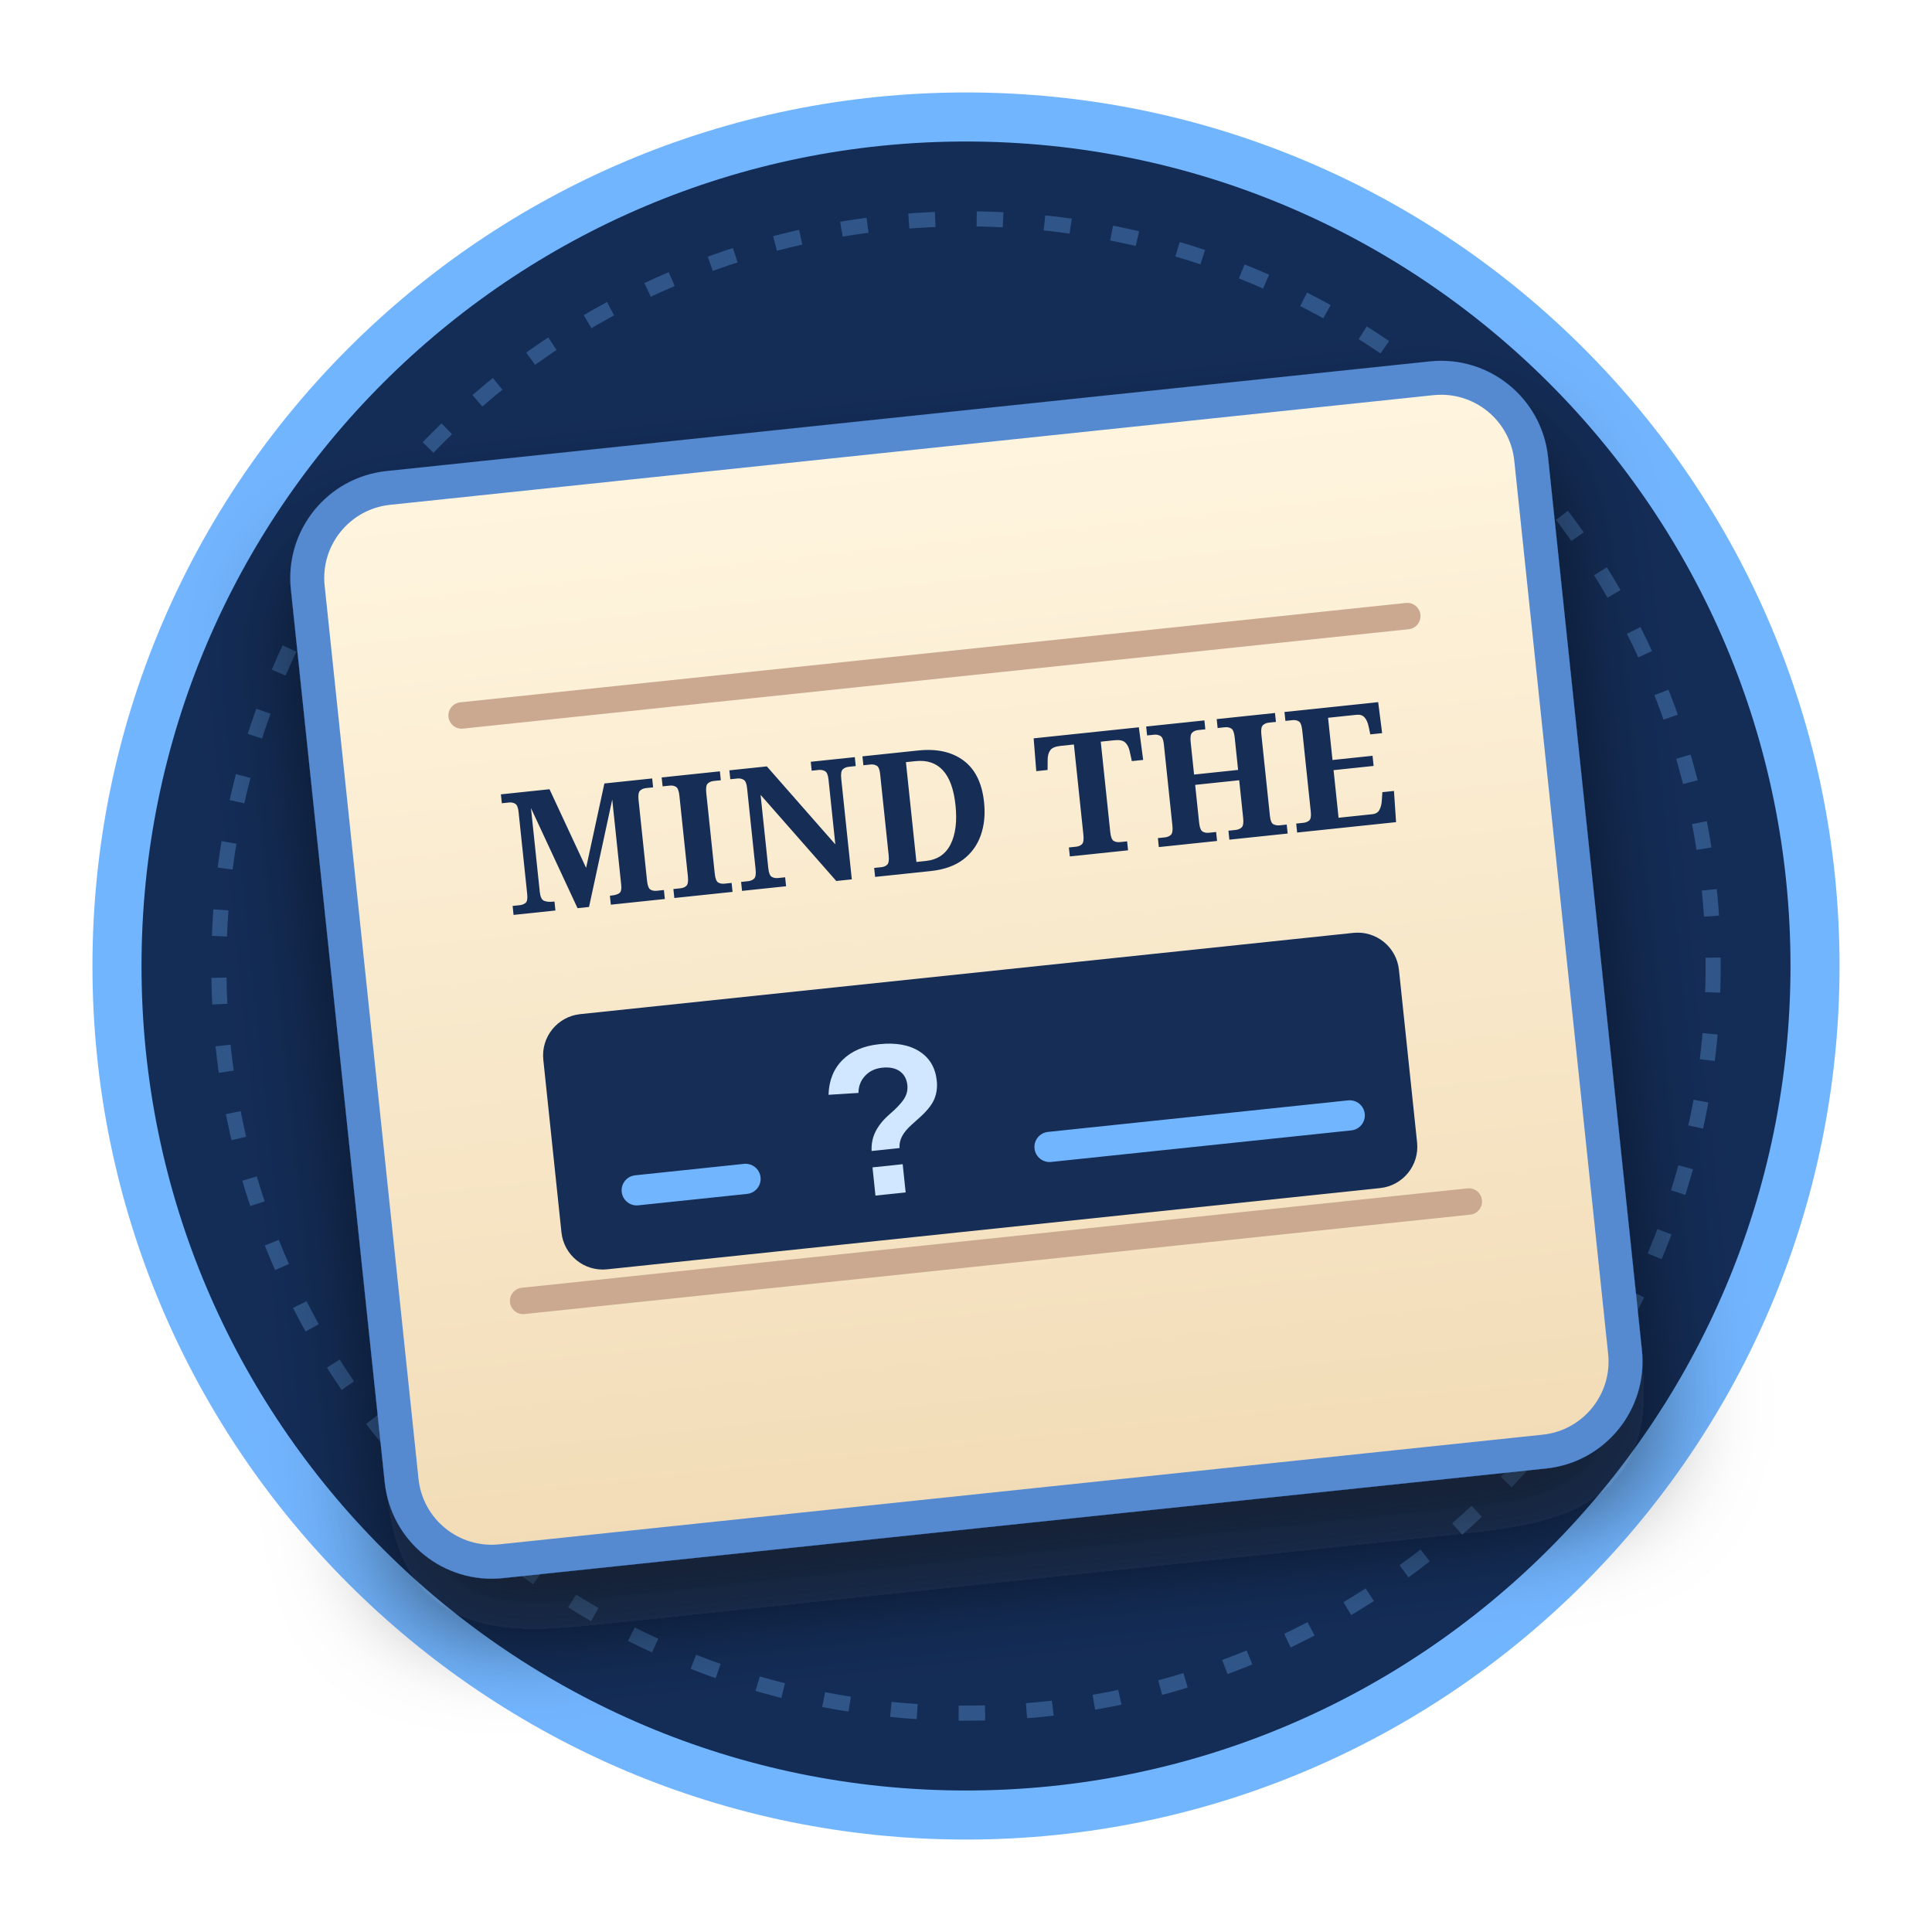
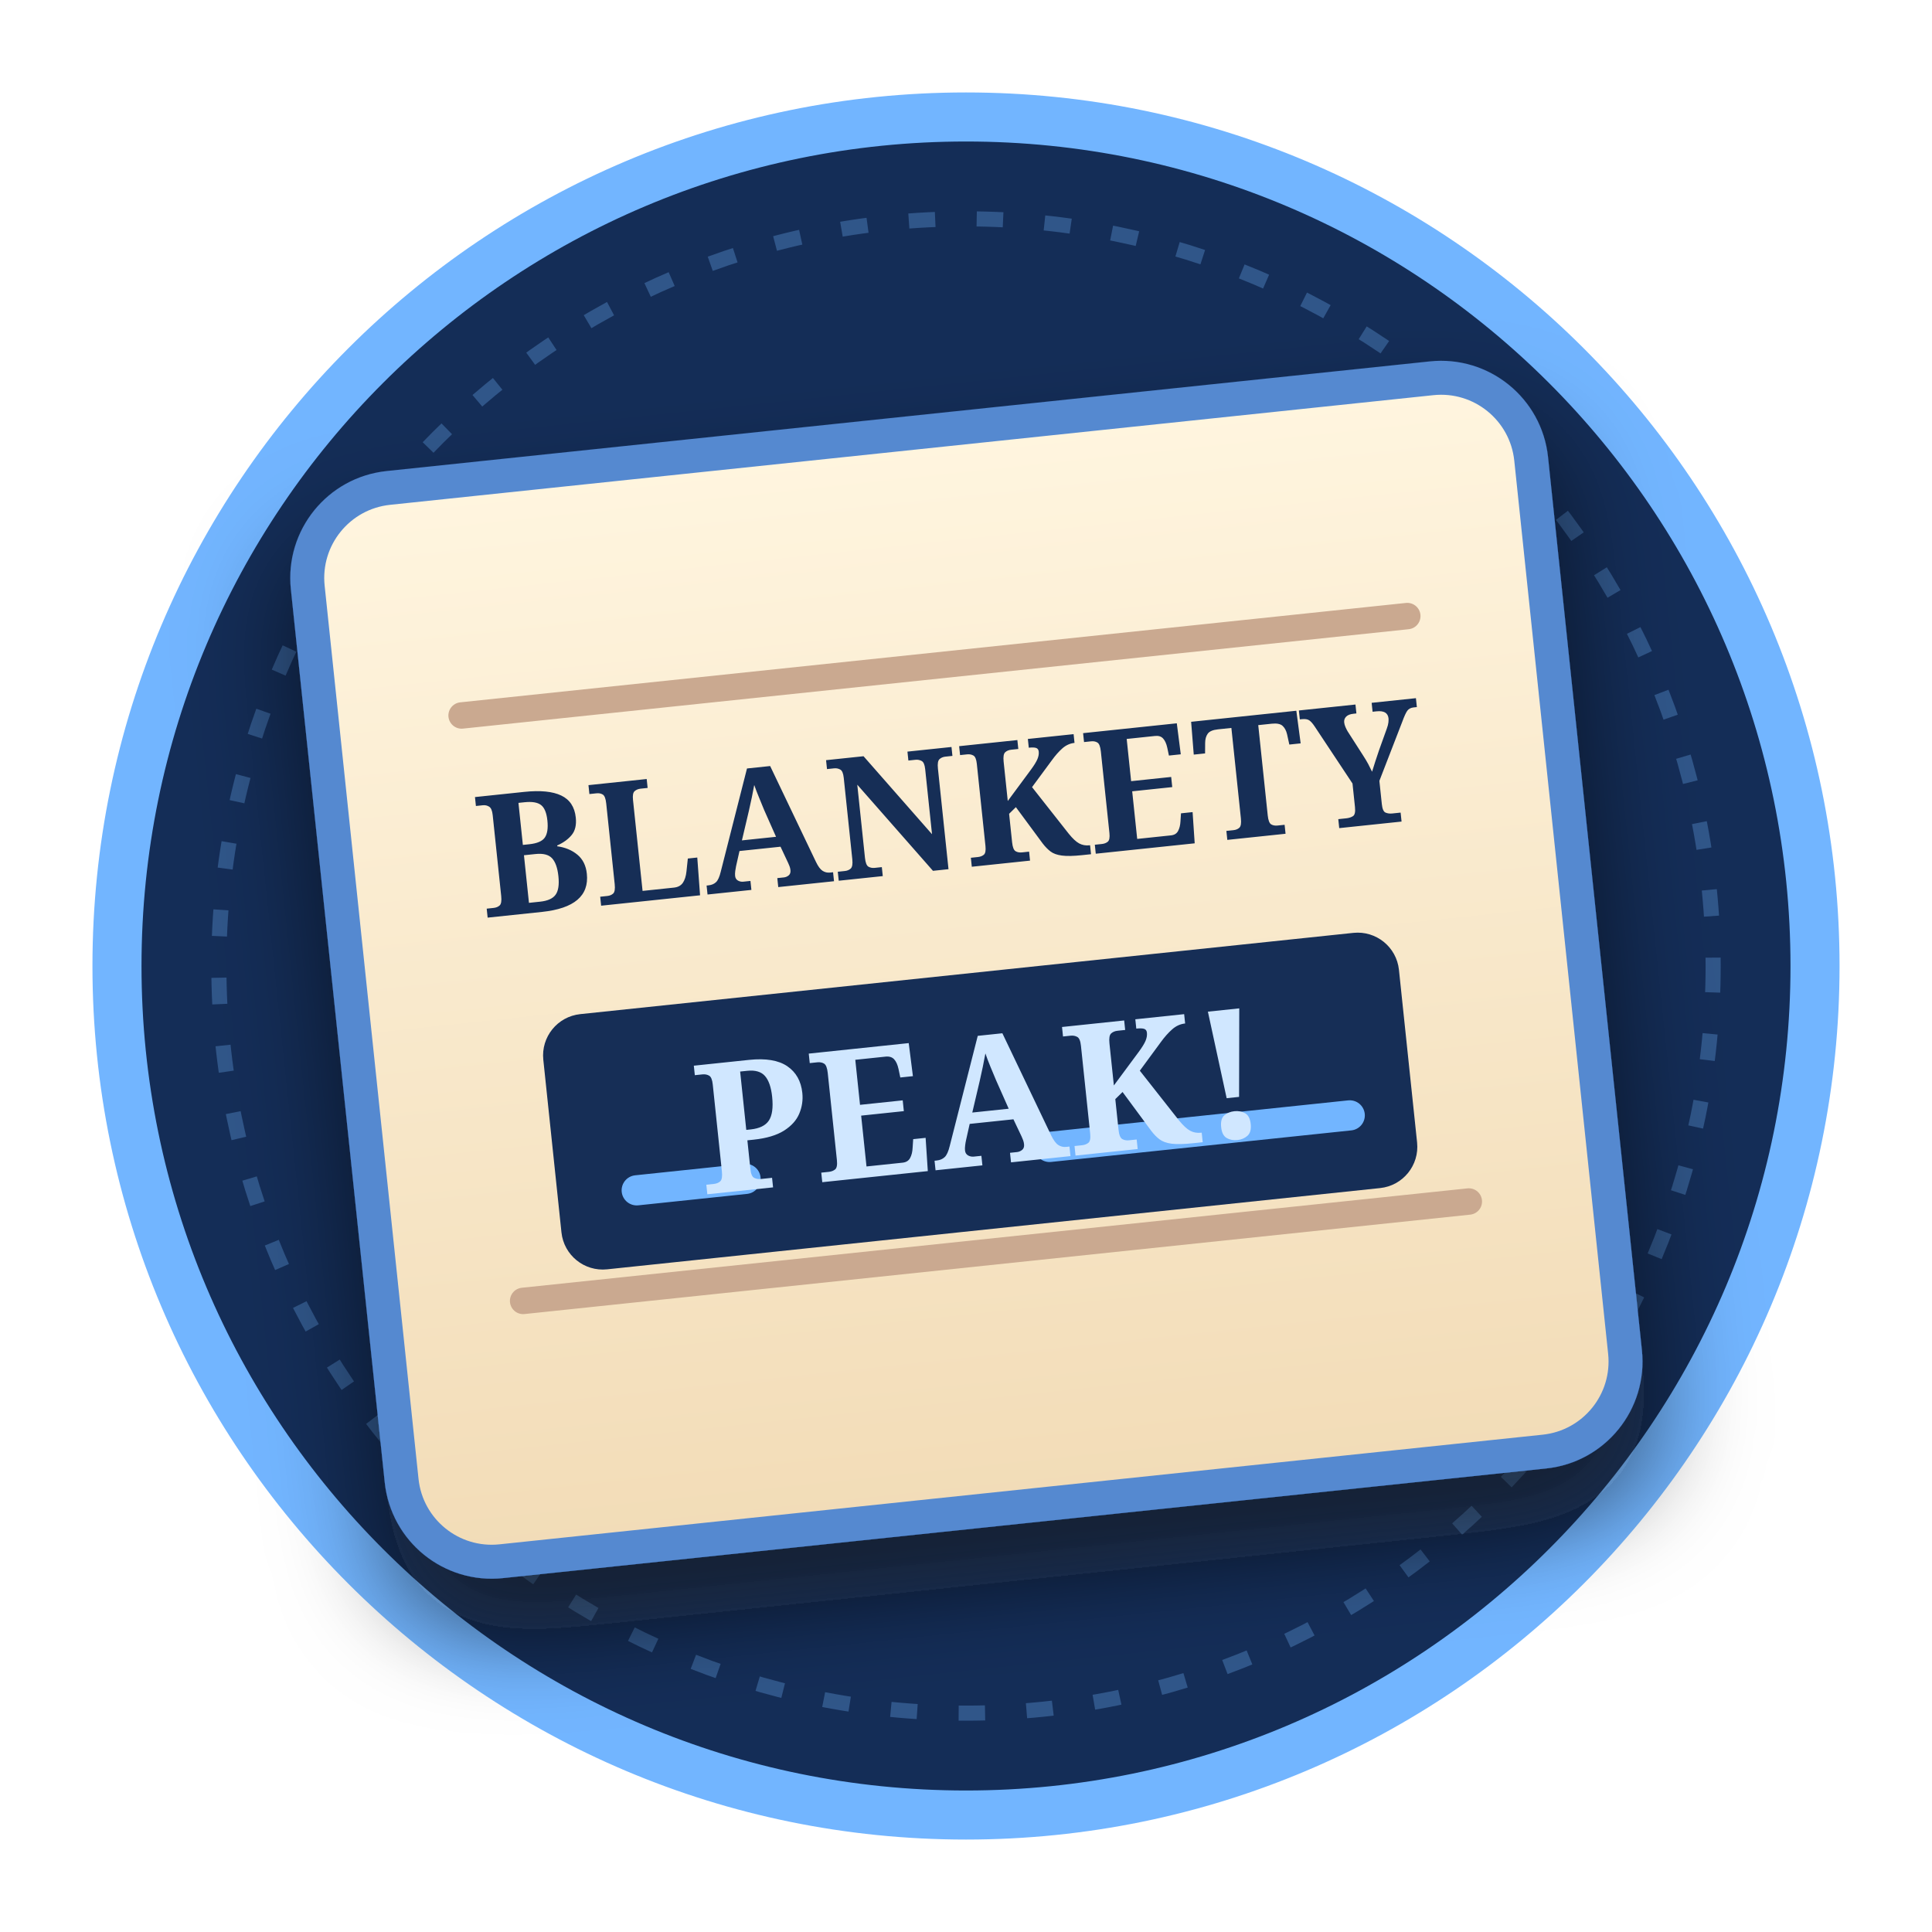
<svg xmlns="http://www.w3.org/2000/svg" viewBox="0 0 512 512" role="img" aria-label="A trail card with a missing word">
  <defs>
    <linearGradient id="card" x2="0" y2="1">
      <stop stop-color="#fff5df" />
      <stop offset="1" stop-color="#f2dcb7" />
    </linearGradient>
    <filter id="shadow">
      <feDropShadow dx="0" dy="15" stdDeviation="13" flood-color="#140d1a" flood-opacity=".55" />
    </filter>
  </defs>
  <circle cx="256" cy="256" r="225" fill="#142d57" stroke="#72b5ff" stroke-width="13" />
  <circle cx="256" cy="256" r="198" fill="none" stroke="#72b5ff" stroke-opacity=".3" stroke-width="4" stroke-dasharray="7 11" />
  <g filter="url(#shadow)" transform="rotate(-6 256 256)">
    <rect x="93" y="114" width="326" height="286" rx="24" fill="url(#card)" stroke="#5589d0" stroke-width="9" />
    <path d="M130 176h252M130 332h252" stroke="#caa990" stroke-width="7" stroke-linecap="round" />
-     <text x="256" y="230" text-anchor="middle" font-family="Georgia,serif" font-size="45" font-weight="bold" fill="#142d57">MIND THE</text>
+     <text x="256" y="230" text-anchor="middle" font-family="Georgia,serif" font-size="45" font-weight="bold" fill="#142d57">BLANKETY</text>
    <rect x="142" y="258" width="228" height="68" rx="11" fill="#142d57" />
    <path d="M163 306h29m81 0h80" stroke="#72b5ff" stroke-width="8" stroke-linecap="round" />
-     <text x="231" y="314" text-anchor="middle" font-family="Arial,sans-serif" font-size="57" font-weight="bold" fill="#d0e7ff">?</text>
+     <text x="256" y="309" text-anchor="middle" font-family="Georgia,serif" font-size="48" font-weight="bold" fill="#d0e7ff">PEAK!</text>
  </g>
</svg>
